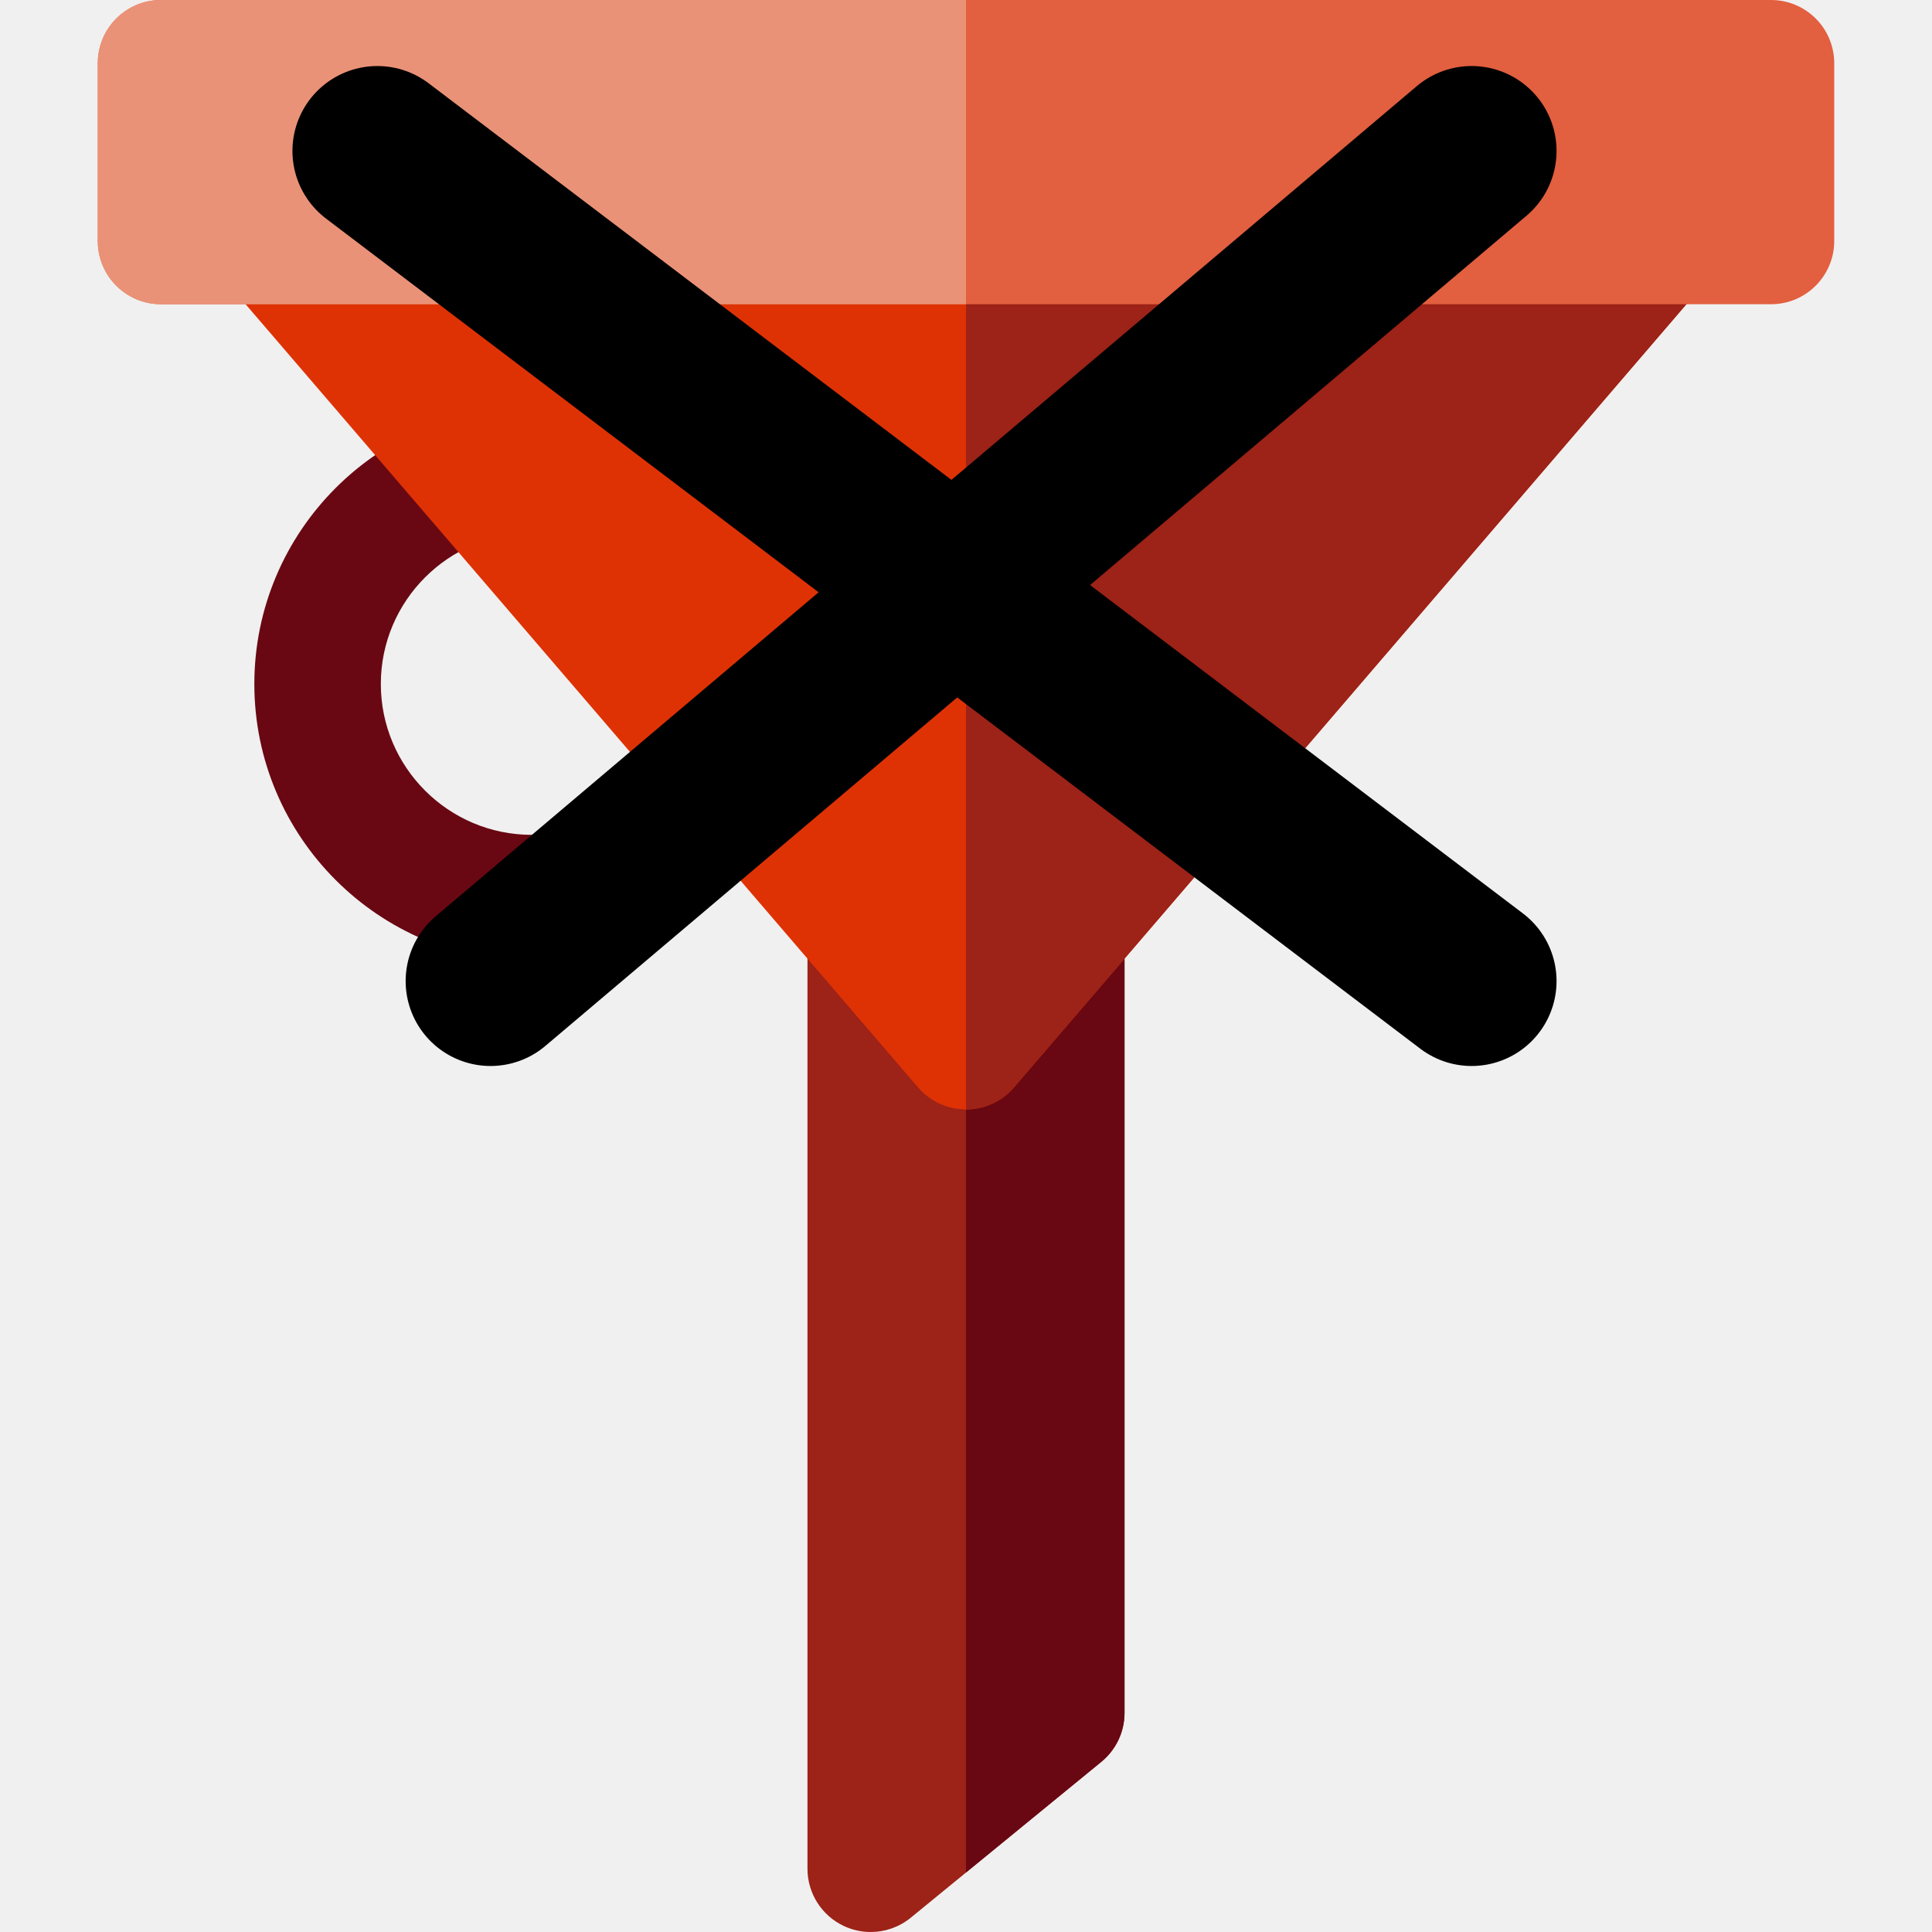
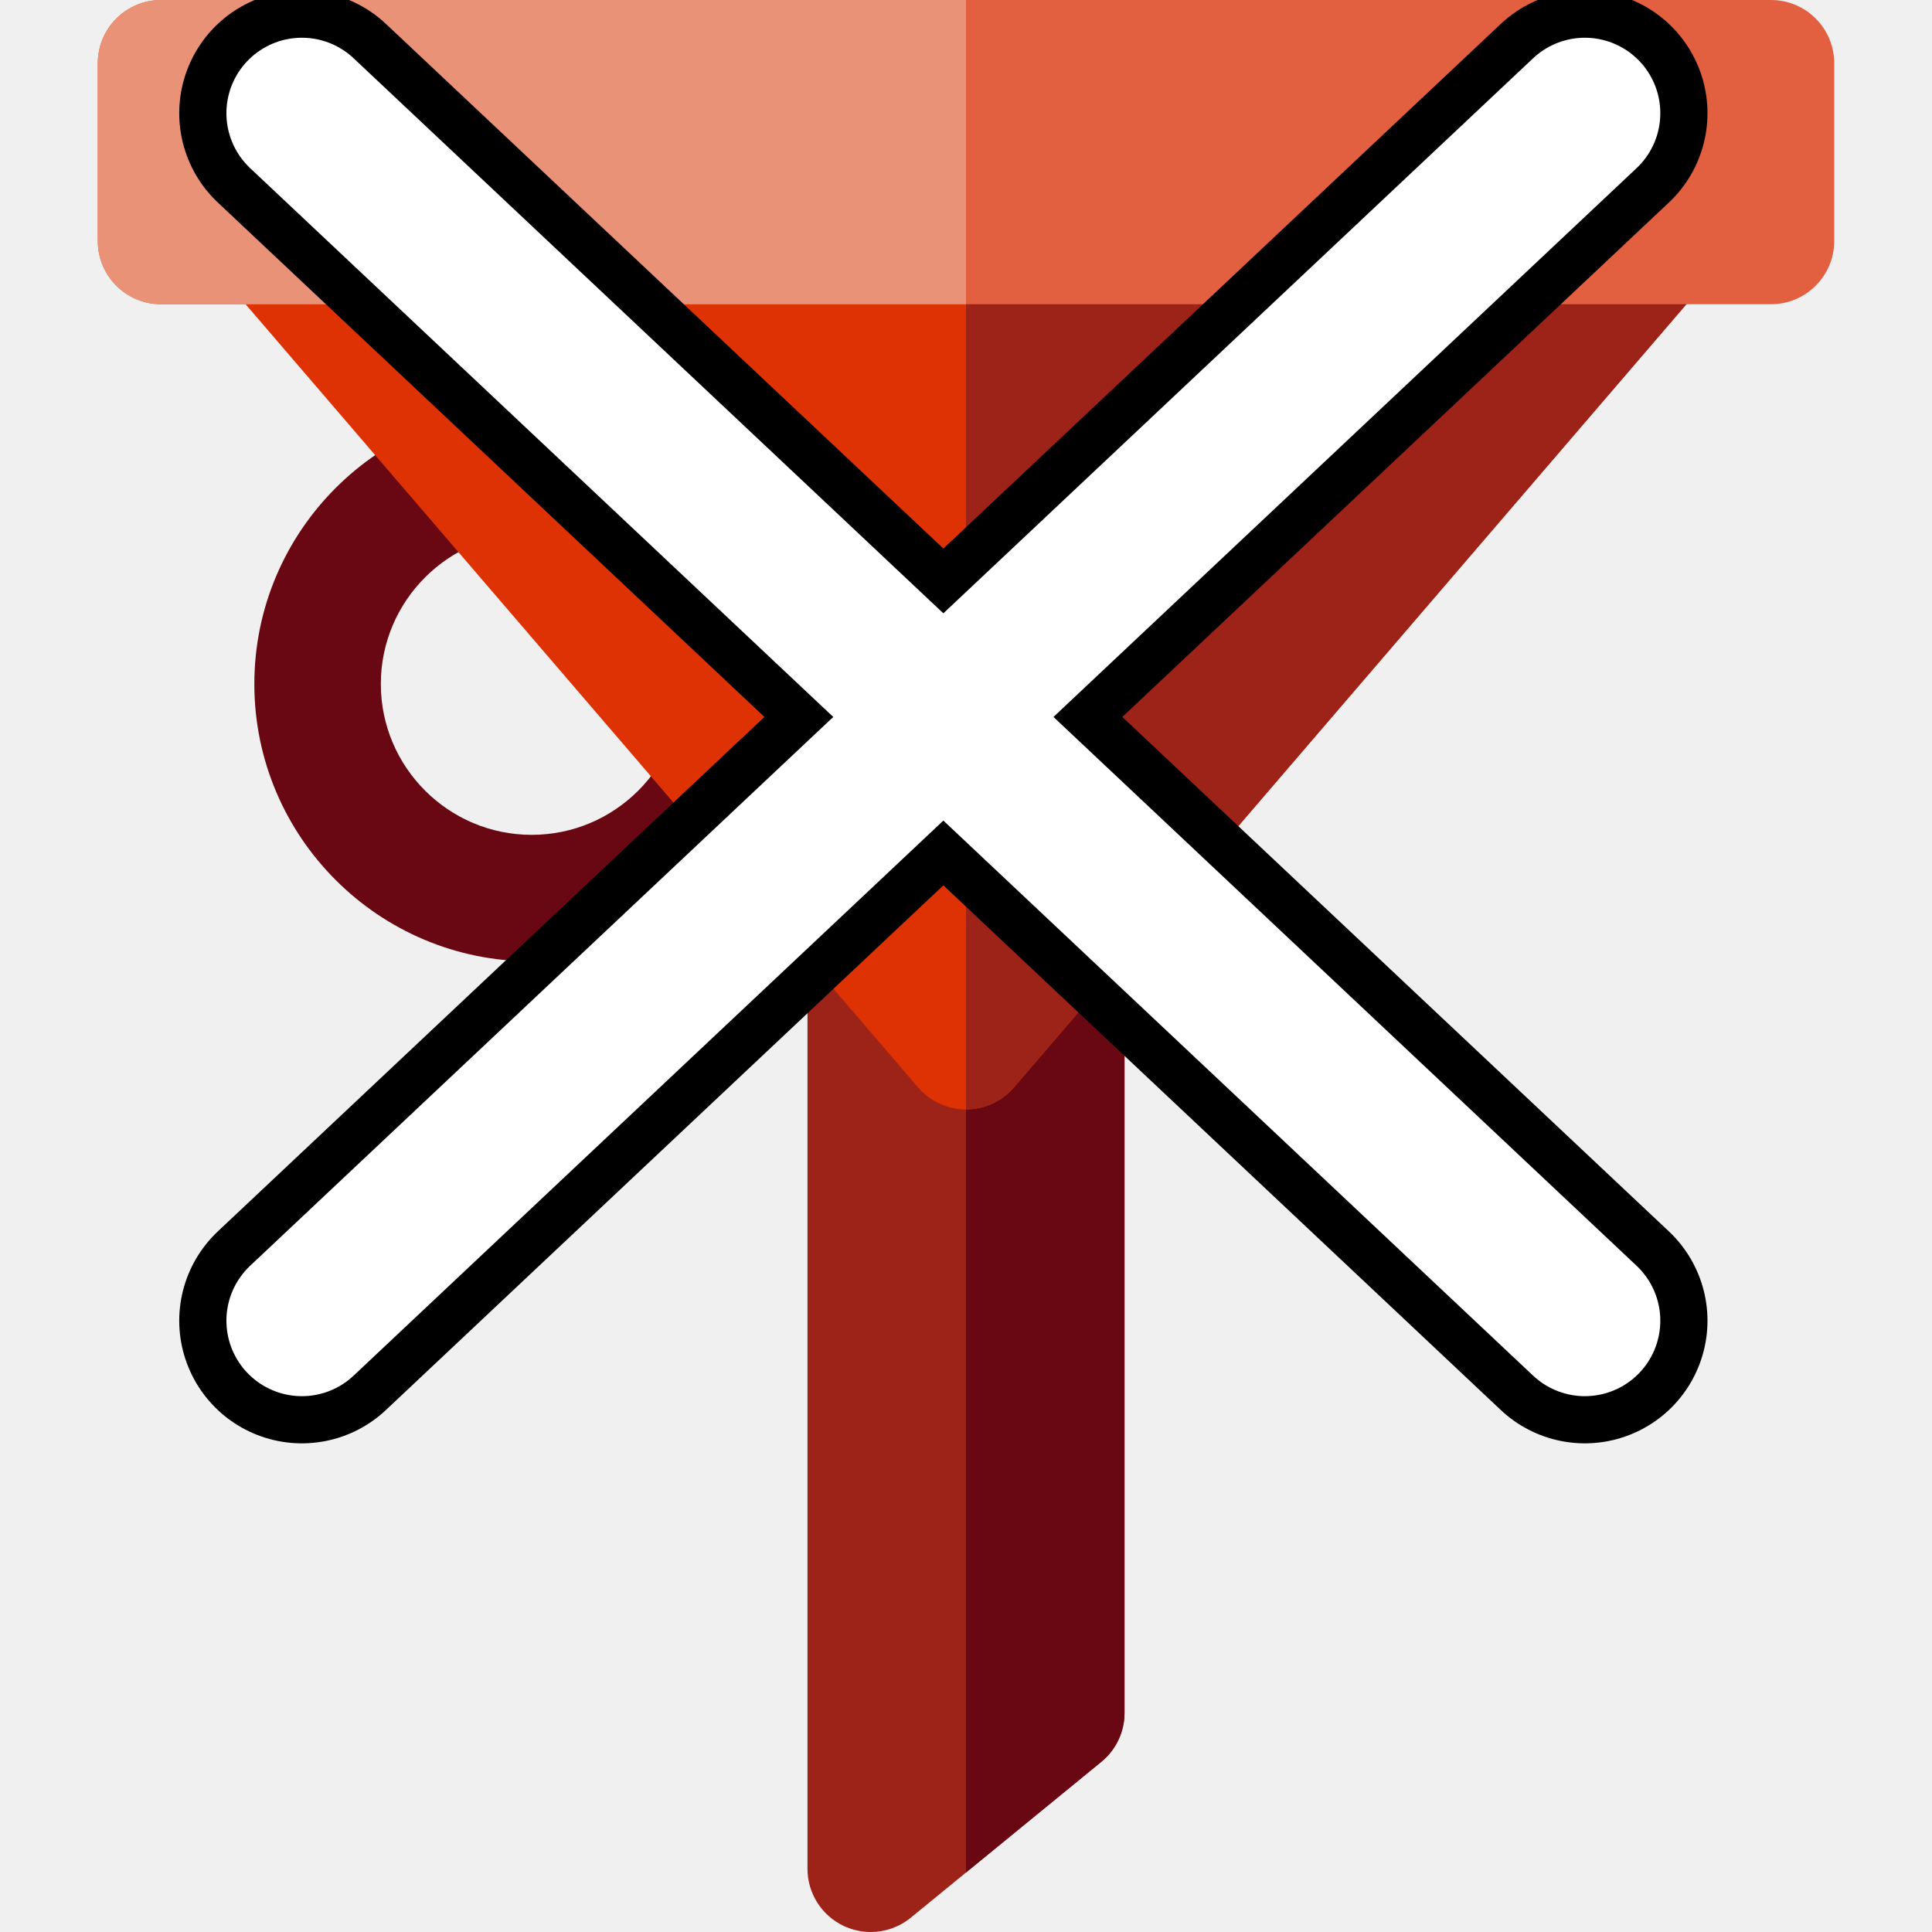
<svg xmlns="http://www.w3.org/2000/svg" height="64px" width="64px" version="1.1" id="Layer_1" viewBox="0 0 512 512" xml:space="preserve" fill="#000000">
  <g id="SVGRepo_iconCarrier">
    <path style="fill:#9D2217;" d="M281.25,184.284h-50.5c-9.256,0-16.761,7.504-16.761,16.761v294.194        c0,6.475,3.731,12.373,9.583,15.146c2.287,1.084,4.739,1.615,7.176,1.615c3.798,0,7.561-1.289,10.615-3.788l50.5-41.308        c3.892-3.183,6.149-7.946,6.149-12.973V201.045C298.011,191.789,290.507,184.284,281.25,184.284z" />
    <g>
      <path style="fill:#690812;" d="M281.25,184.284h-25.249v311.954l35.861-29.334c3.892-3.183,6.149-7.946,6.149-12.973V201.045          C298.011,191.789,290.507,184.284,281.25,184.284z" />
      <path style="fill:#690812;" d="M140.9,254.763c-40.527,0-73.497-32.971-73.497-73.497c0-40.527,32.971-73.498,73.497-73.498          c40.527,0,73.498,32.971,73.498,73.498C214.397,221.791,181.427,254.763,140.9,254.763z          M140.9,141.288c-22.043,0-39.976,17.934-39.976,39.977c0,22.043,17.934,39.976,39.976,39.976         c22.043,0,39.977-17.934,39.977-39.976C180.876,159.222,162.943,141.288,140.9,141.288z" />
    </g>
    <path style="fill:#DE3205;" d="M454.447,56.864c-2.734-5.95-8.683-9.764-15.231-9.764H72.784c-6.548,0-12.497,3.814-15.23,9.764        s-1.752,12.947,2.514,17.916l183.216,213.385c3.185,3.709,7.828,5.843,12.716,5.843s9.532-2.134,12.717-5.843L451.933,74.78        C456.198,69.812,457.18,62.814,454.447,56.864z" />
    <path style="fill:#9D2217;" d="M439.216,47.1H256.001v246.906c4.888,0,9.532-2.134,12.717-5.843L451.933,74.78        c4.265-4.968,5.247-11.965,2.514-17.916C451.713,50.914,445.764,47.1,439.216,47.1z" />
    <path style="fill:#E25F3F;" d="M42.672,80.622h426.656c9.256,0,16.761-7.504,16.761-16.761v-47.1C486.089,7.504,478.585,0,469.328,0        H42.672c-9.256,0-16.761,7.504-16.761,16.761v47.1C25.911,73.118,33.416,80.622,42.672,80.622z" />
    <path style="fill:#EA9277;" d="M42.672,80.622H256V0H42.672c-9.256,0-16.761,7.504-16.761,16.761v47.1        C25.911,73.118,33.416,80.622,42.672,80.622z" />
  </g>
-   <g>
-     <line x1="100" y1="40" x2="390" y2="260" stroke="#000000" stroke-width="45" stroke-linecap="round" />
-     <line x1="390" y1="40" x2="130" y2="260" stroke="#000000" stroke-width="45" stroke-linecap="round" />
+   <g fill="none" stroke-linecap="round">
+     <path d="M80 30 L420 350" stroke="#000000" stroke-width="65" />
+     <path d="M420 30 L80 350" stroke="#000000" stroke-width="65" />
+     <path d="M80 30 L420 350" stroke="#ffffff" stroke-width="40" />
+     <path d="M420 30 L80 350" stroke="#ffffff" stroke-width="40" />
  </g>
</svg>
